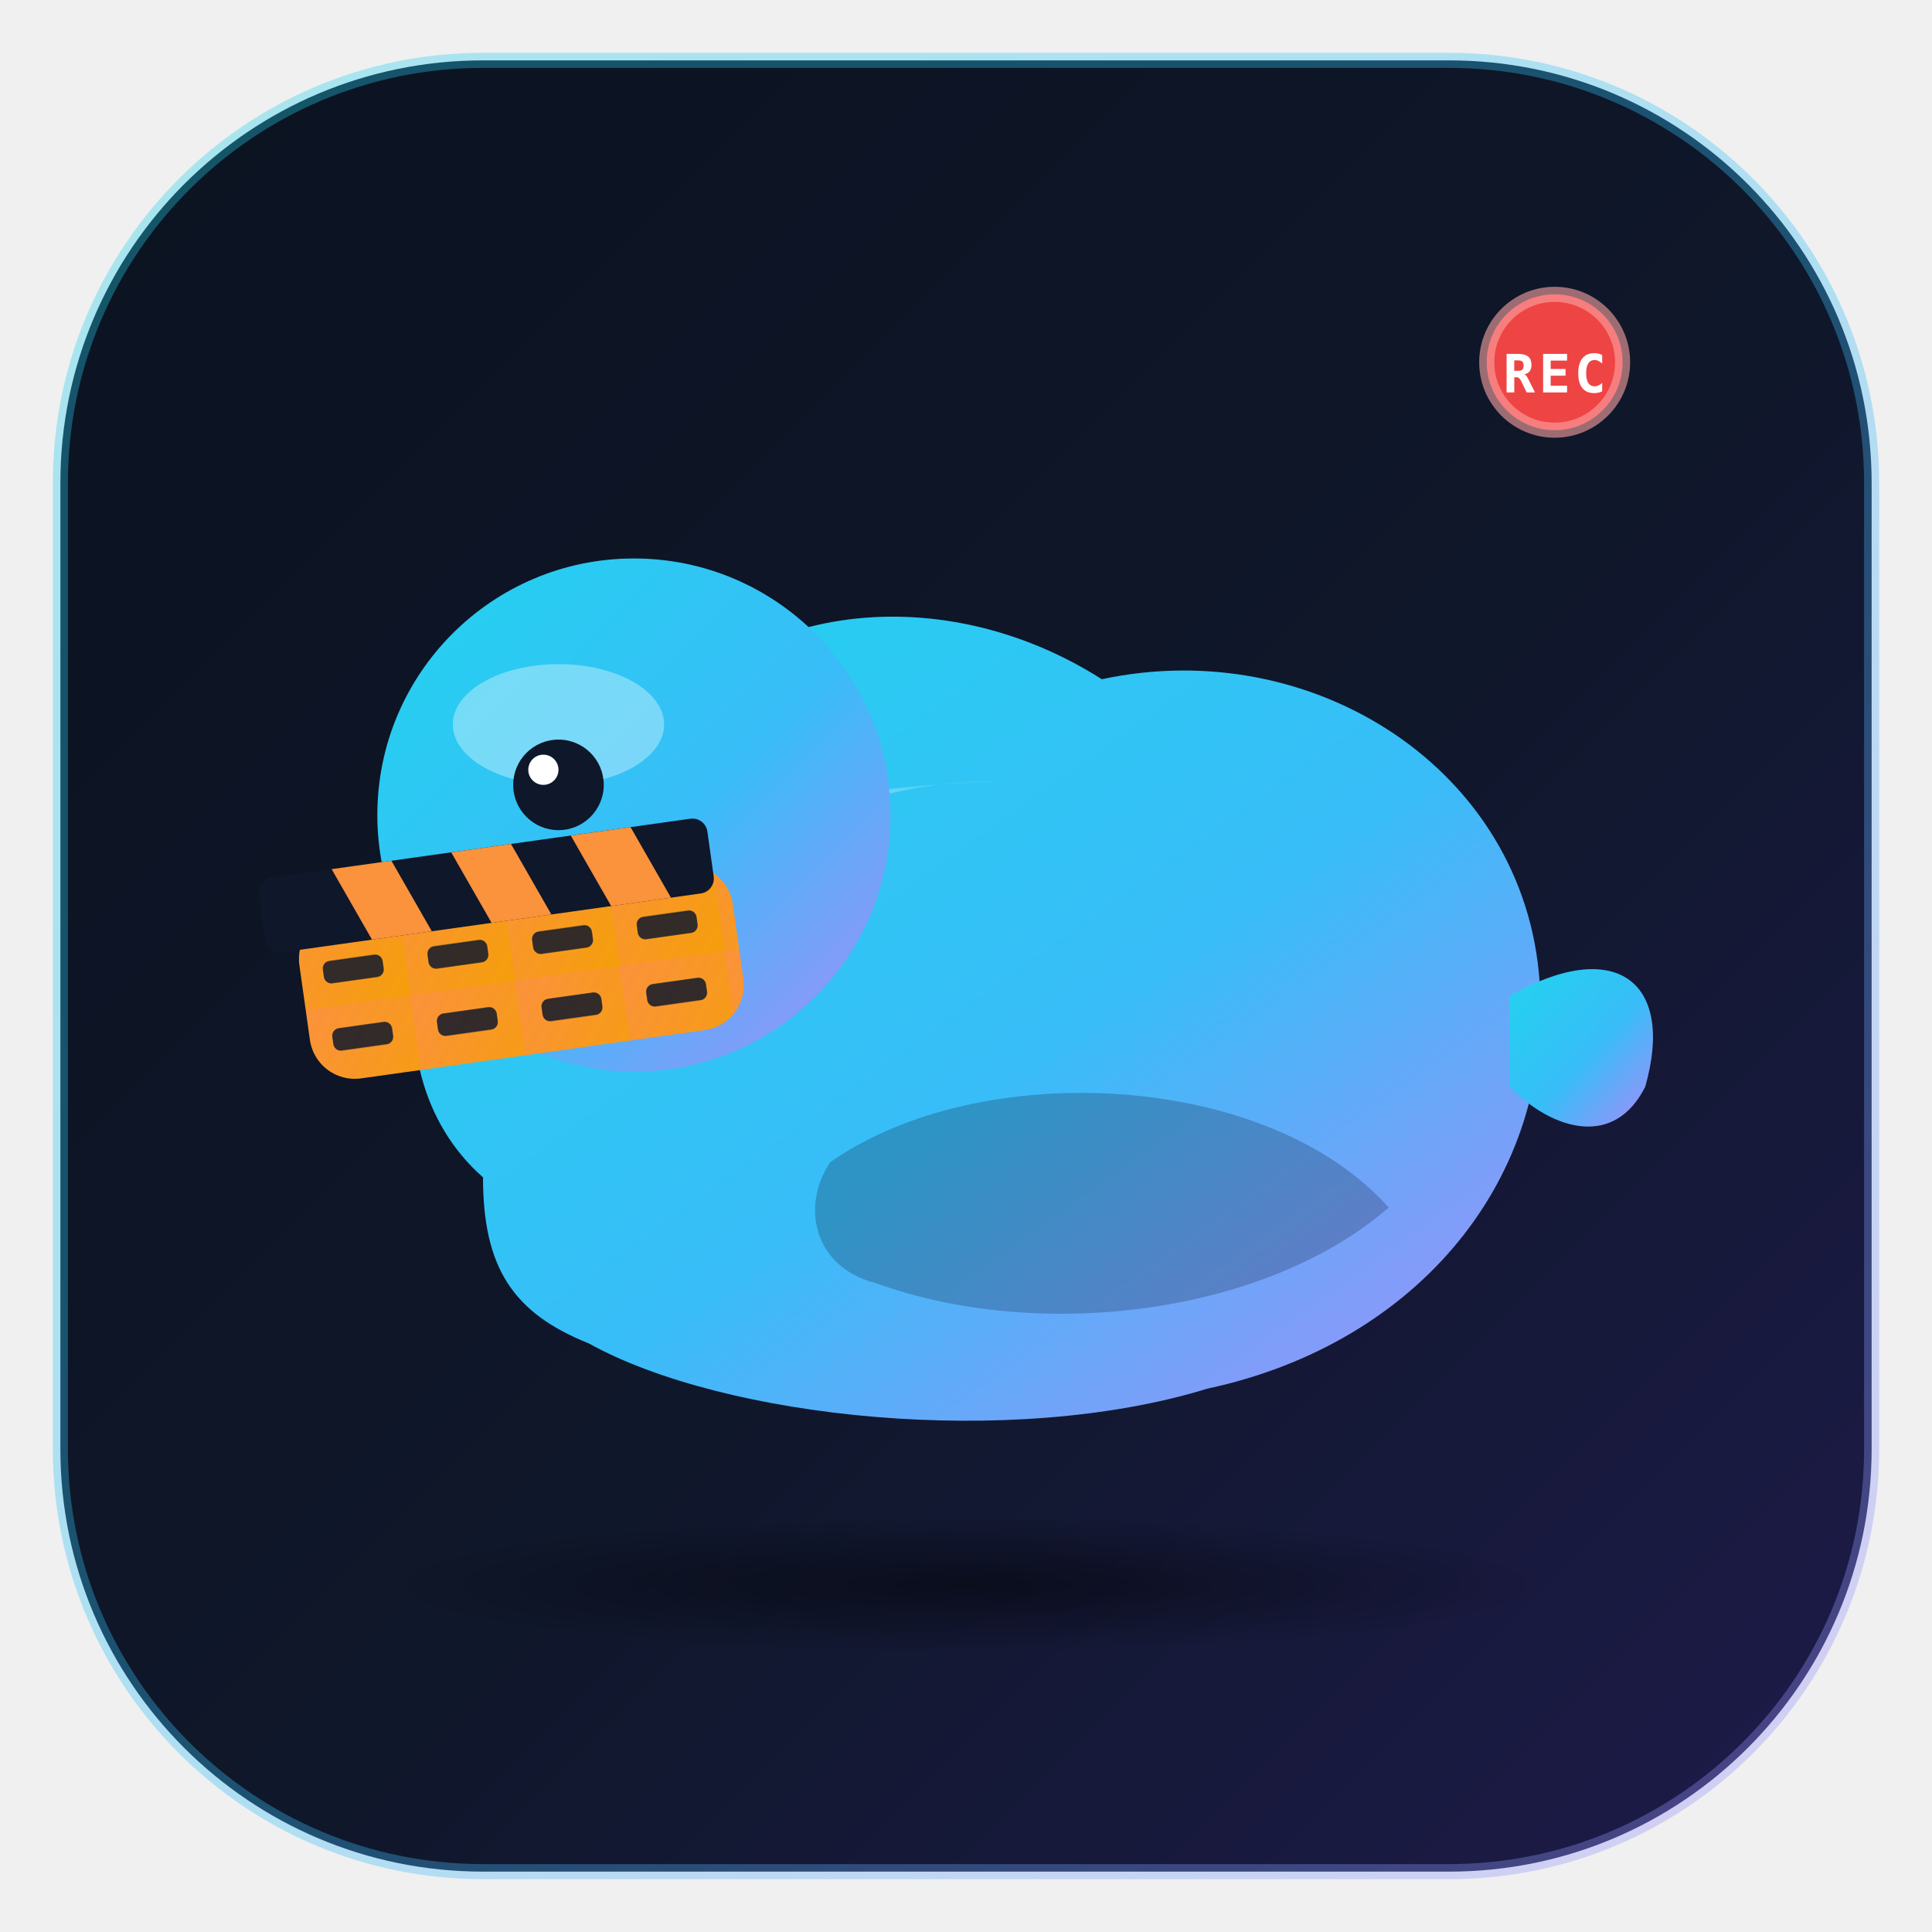
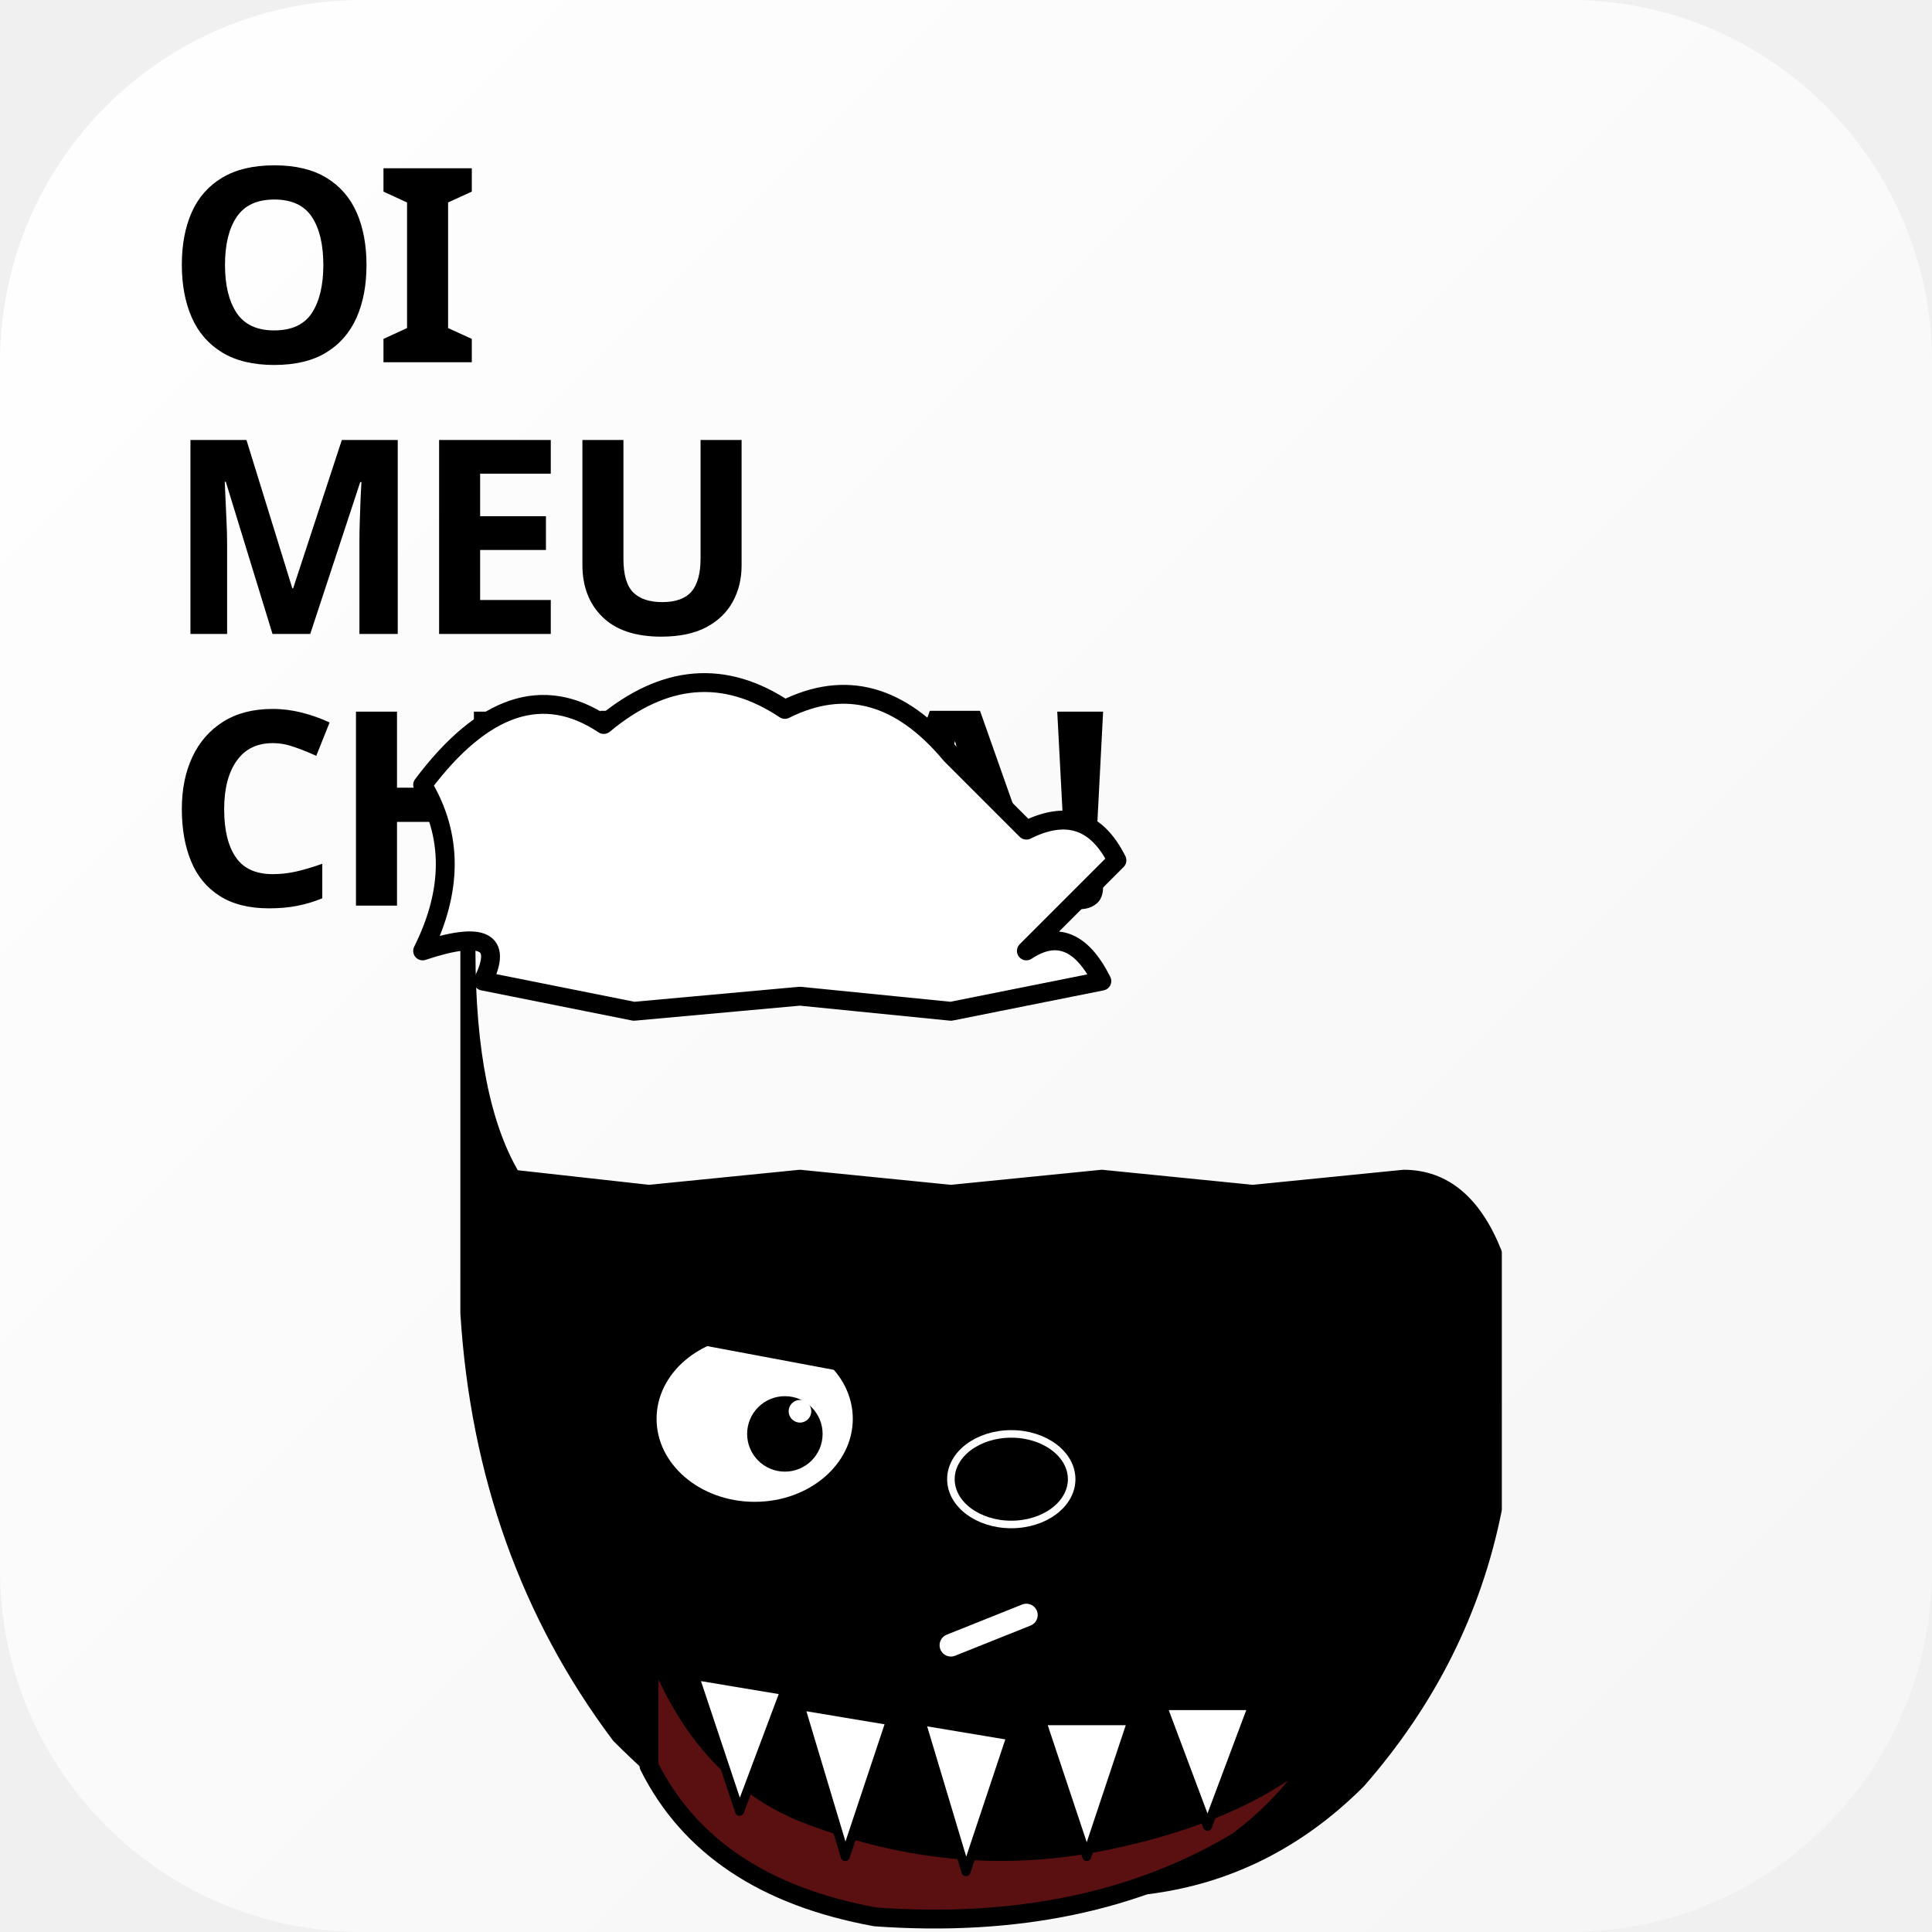
<svg xmlns="http://www.w3.org/2000/svg" viewBox="0 0 256 256" width="256" height="256">
  <defs>
    <linearGradient id="bg" x1="0" y1="0" x2="1" y2="1">
-       <stop offset="0%" stop-color="#0B1220" />
-       <stop offset="55%" stop-color="#0F172A" />
-       <stop offset="100%" stop-color="#1E1B4B" />
+       <stop offset="0%" stop-color="#FFFFFF" />
+       <stop offset="100%" stop-color="#F5F5F5" />
    </linearGradient>
-     <linearGradient id="duck" x1="0" y1="0" x2="1" y2="1">
-       <stop offset="0%" stop-color="#22D3EE" />
-       <stop offset="55%" stop-color="#38BDF8" />
-       <stop offset="100%" stop-color="#A78BFA" />
-     </linearGradient>
-     <radialGradient id="shine" cx="0.35" cy="0.3" r="0.6">
-       <stop offset="0%" stop-color="#FFFFFF" stop-opacity="0.55" />
-       <stop offset="60%" stop-color="#FFFFFF" stop-opacity="0.0" />
-     </radialGradient>
-     <linearGradient id="beak" x1="0" y1="0" x2="1" y2="1">
-       <stop offset="0%" stop-color="#FB923C" />
-       <stop offset="100%" stop-color="#F59E0B" />
-     </linearGradient>
-     <radialGradient id="shadow" cx="0.5" cy="0.5" r="0.5">
-       <stop offset="0%" stop-color="#000000" stop-opacity="0.45" />
-       <stop offset="100%" stop-color="#000000" stop-opacity="0.0" />
-     </radialGradient>
-     <pattern id="perf" x="0" y="0" width="14" height="18" patternUnits="userSpaceOnUse">
-       <rect width="14" height="18" fill="url(#beak)" />
-       <rect x="3" y="3" width="8" height="3" rx="1" fill="#0F172A" opacity="0.85" />
-       <rect x="3" y="12" width="8" height="3" rx="1" fill="#0F172A" opacity="0.85" />
-     </pattern>
  </defs>
-   <rect x="8" y="8" width="240" height="240" rx="56" fill="url(#bg)" />
-   <rect x="8" y="8" width="240" height="240" rx="56" fill="none" stroke="url(#duck)" stroke-width="2" opacity="0.35" />
-   <ellipse cx="128" cy="210" rx="78" ry="9" fill="url(#shadow)" />
-   <path d="     M 64 156     C 48 142, 52 110, 84 100     C 96 80, 124 76, 146 90     C 174 84, 202 102, 204 130     C 206 156, 188 178, 160 184     C 134 192, 96 188, 78 178     C 68 174, 64 168, 64 156     Z" fill="url(#duck)" />
-   <path d="     M 84 116     C 104 102, 142 100, 168 110     C 152 102, 124 100, 104 110     C 96 114, 88 118, 84 116 Z" fill="url(#shine)" />
-   <path d="     M 110 154     C 130 140, 168 142, 184 160     C 168 174, 138 178, 116 170     C 108 168, 106 160, 110 154 Z" fill="#0F172A" opacity="0.25" />
-   <path d="     M 200 132     C 214 124, 222 130, 218 144     C 214 152, 206 150, 200 144 Z" fill="url(#duck)" />
-   <circle cx="84" cy="108" r="34" fill="url(#duck)" />
-   <ellipse cx="74" cy="96" rx="14" ry="8" fill="#FFFFFF" opacity="0.35" />
-   <circle cx="74" cy="104" r="6" fill="#0F172A" />
-   <circle cx="72" cy="102" r="2" fill="#FFFFFF" />
-   <g transform="translate(38 116) rotate(-8)">
-     <rect x="0" y="6" width="58" height="22" rx="6" fill="url(#perf)" />
-     <rect x="-4" y="0" width="60" height="10" rx="2" fill="#0F172A" />
-     <polygon points="6,0 14,0 18,10 10,10" fill="#FB923C" />
-     <polygon points="22,0 30,0 34,10 26,10" fill="#FB923C" />
-     <polygon points="38,0 46,0 50,10 42,10" fill="#FB923C" />
+   <rect width="256" height="256" rx="48" ry="48" fill="url(#bg)" />
+   <g font-family="Impact, 'Arial Black', sans-serif" font-weight="900" fill="#000">
+     <text x="22" y="48" font-size="36" letter-spacing="-1">OI</text>
+     <text x="22" y="84" font-size="36" letter-spacing="-1">MEU</text>
+     <text x="22" y="120" font-size="36" letter-spacing="-1">CHAPA!</text>
  </g>
-   <g>
-     <circle cx="206" cy="48" r="9" fill="#EF4444" />
-     <circle cx="206" cy="48" r="9" fill="none" stroke="#FCA5A5" stroke-width="2" opacity="0.6" />
-     <text x="206" y="52" text-anchor="middle" font-family="ui-monospace, monospace" font-size="7" font-weight="700" fill="#FFFFFF" letter-spacing="0.5">REC</text>
+   <g transform="translate(56,96)">
+     <path d="M 0 8 Q 12 -8 24 0 Q 36 -10 48 -2 Q 60 -8 70 4 L 80 14              Q 88 10 92 18 L 80 30 Q 86 26 90 34              L 70 38 L 50 36 L 28 38 L 8 34              Q 12 26 0 30 Q 6 18 0 8 Z" fill="#FFFFFF" stroke="#000" stroke-width="2.5" stroke-linejoin="round" />
+     <path d="M 6 30 L 6 78 Q 8 110 26 134 Q 44 152 60 154              L 96 154 Q 112 152 124 140 Q 138 124 142 104              L 142 70 Q 138 60 130 60 L 110 62              L 90 60 L 70 62 L 50 60 L 30 62 L 12 60              Q 6 50 6 30 Z" fill="#000" stroke="#000" stroke-width="2" stroke-linejoin="round" />
+     <ellipse cx="44" cy="92" rx="14" ry="12" fill="#FFFFFF" stroke="#000" stroke-width="2" />
+     <circle cx="48" cy="94" r="5" fill="#000" />
+     <circle cx="50" cy="91" r="1.5" fill="#FFF" />
+     <path d="M 28 78 L 60 84" stroke="#000" stroke-width="5" stroke-linecap="round" fill="none" />
+     <ellipse cx="78" cy="100" rx="8" ry="6" fill="#000" stroke="#FFF" stroke-width="1" />
+     <path d="M 30 120 Q 36 138 50 144 Q 70 152 90 148 Q 110 144 120 134              Q 116 142 108 148 Q 88 160 60 158 Q 38 154 30 138 Z" fill="#5A1010" stroke="#000" stroke-width="2.5" stroke-linejoin="round" />
+     <g fill="#FFFFFF" stroke="#000" stroke-width="1.2" stroke-linejoin="round">
+       <path d="M 36 126 L 42 144 L 48 128 Z" />
+       <path d="M 50 130 L 56 150 L 62 132 Z" />
+       <path d="M 66 132 L 72 152 L 78 134 Z" />
+       <path d="M 82 132 L 88 150 L 94 132 Z" />
+       <path d="M 98 130 L 104 146 L 110 130 Z" />
+     </g>
+     <path d="M 70 122 L 80 118" stroke="#FFF" stroke-width="3" stroke-linecap="round" />
  </g>
</svg>
